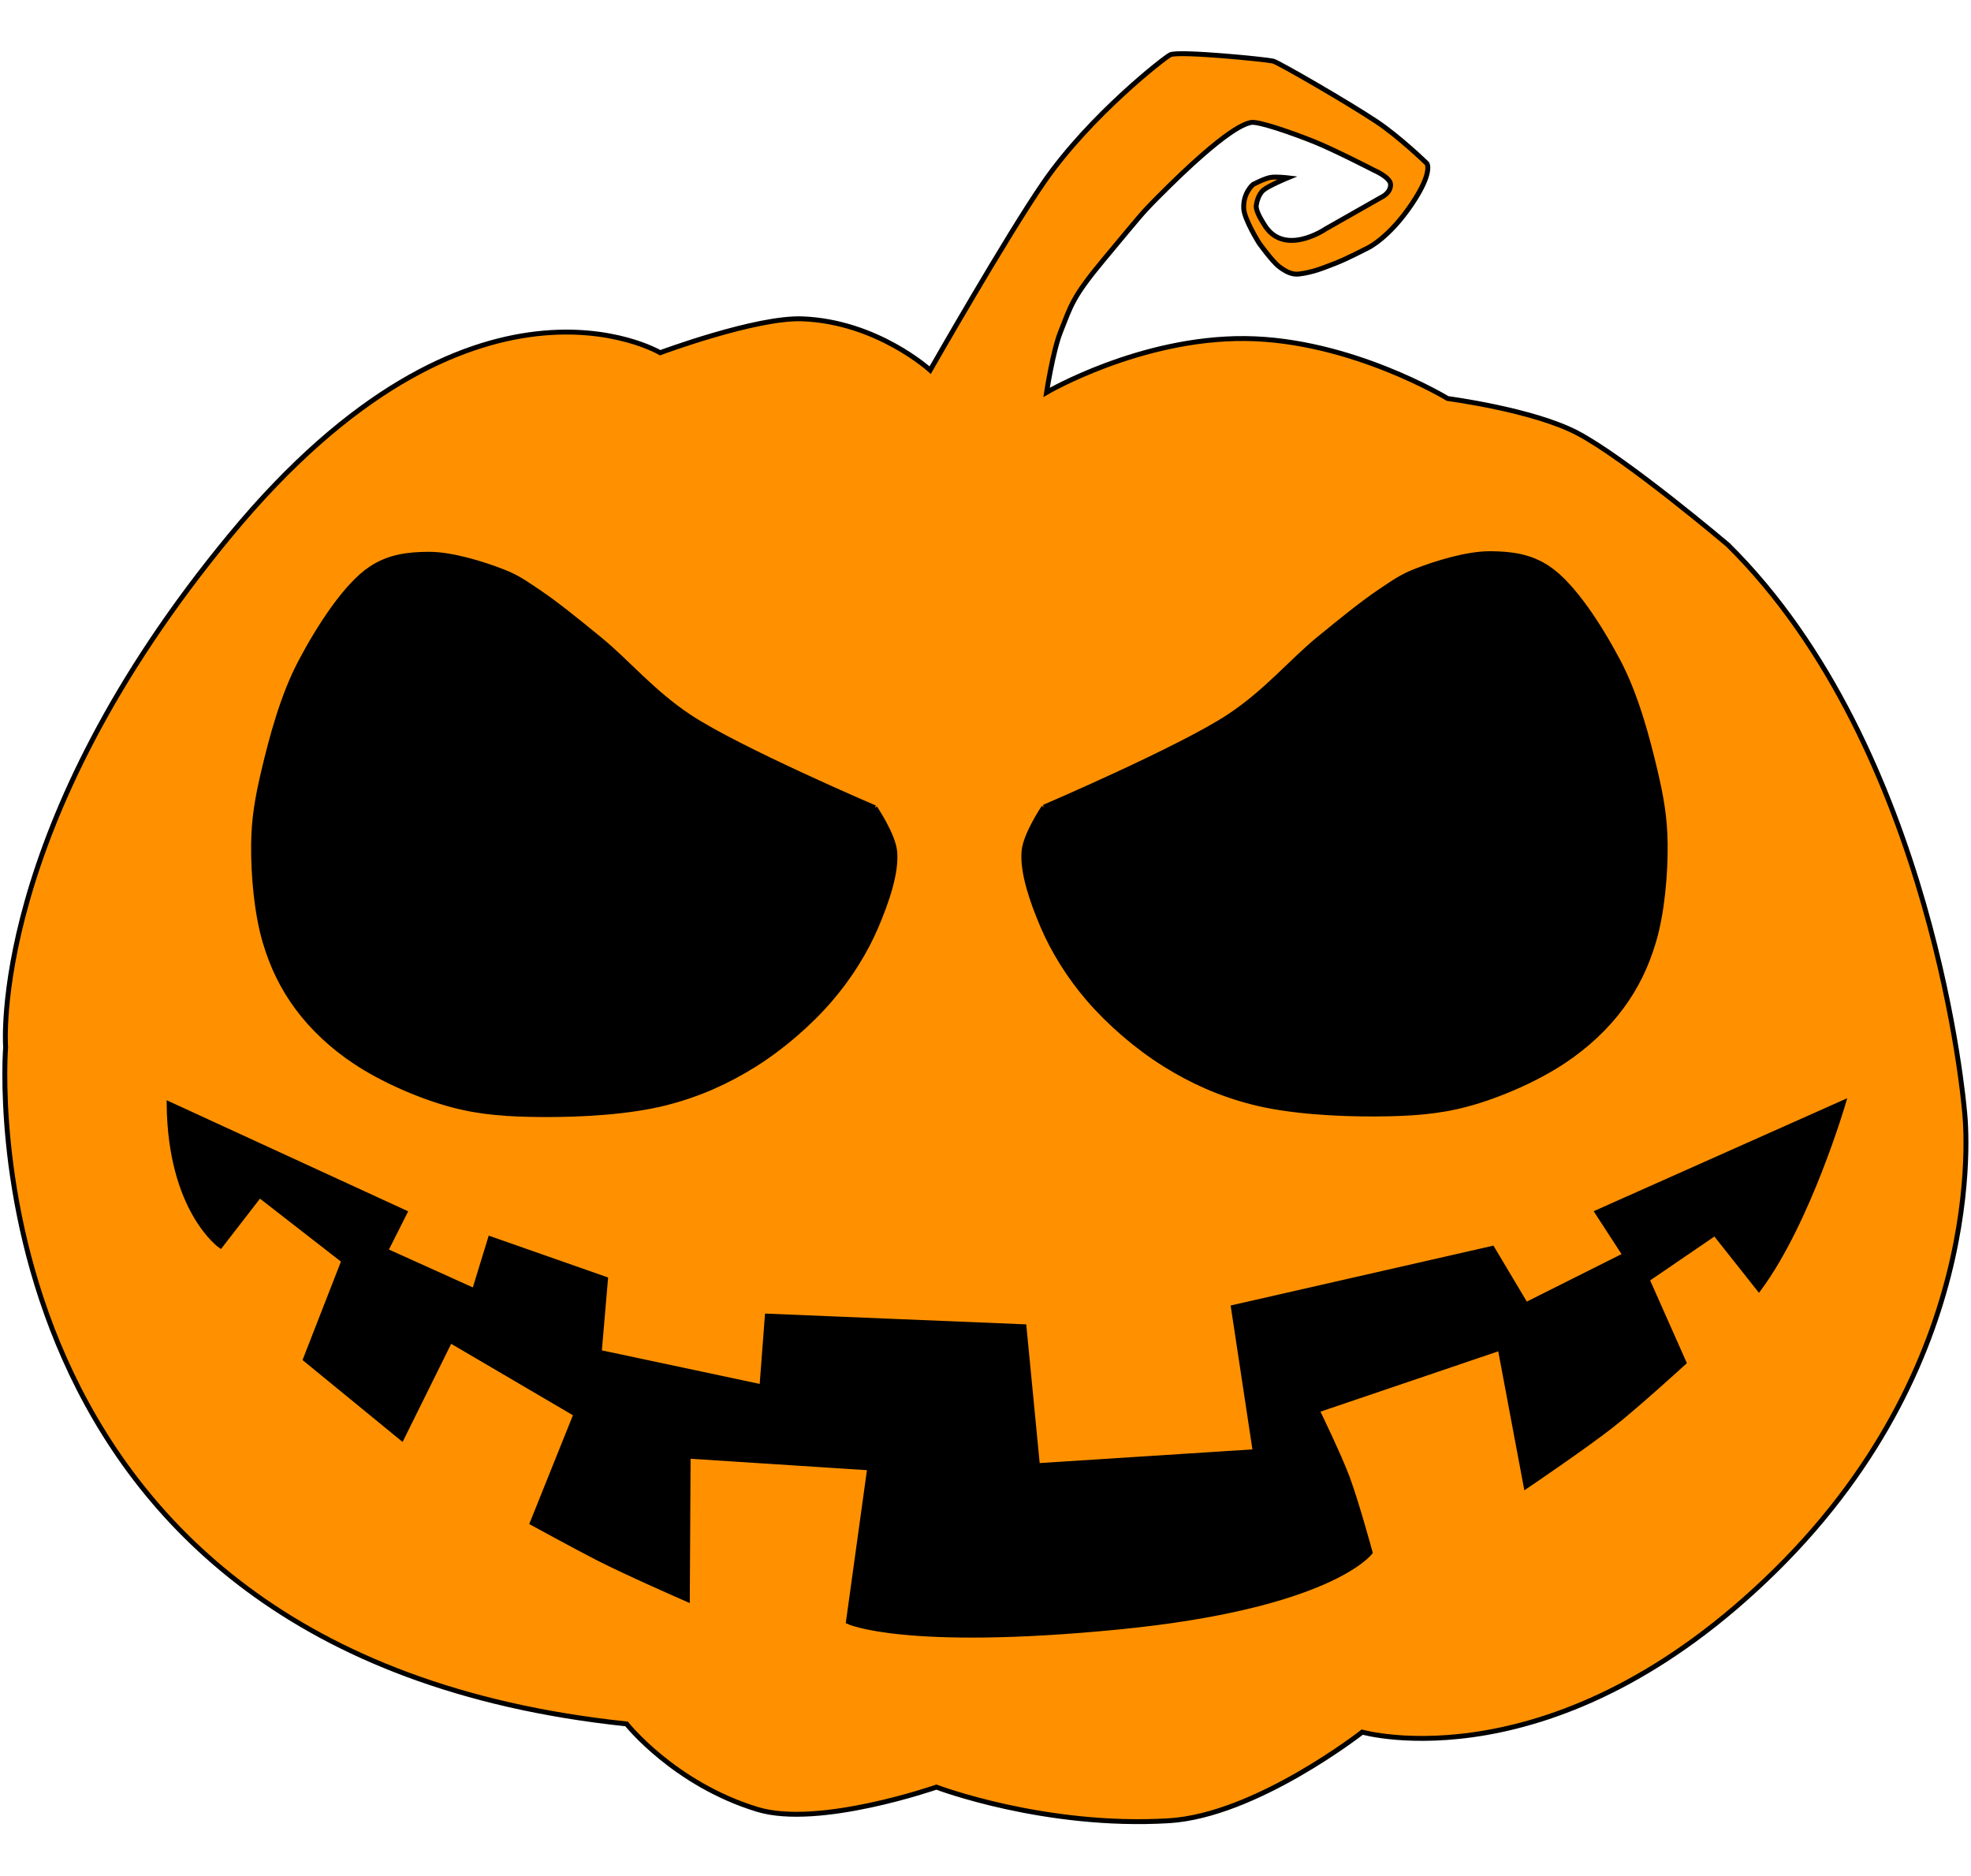
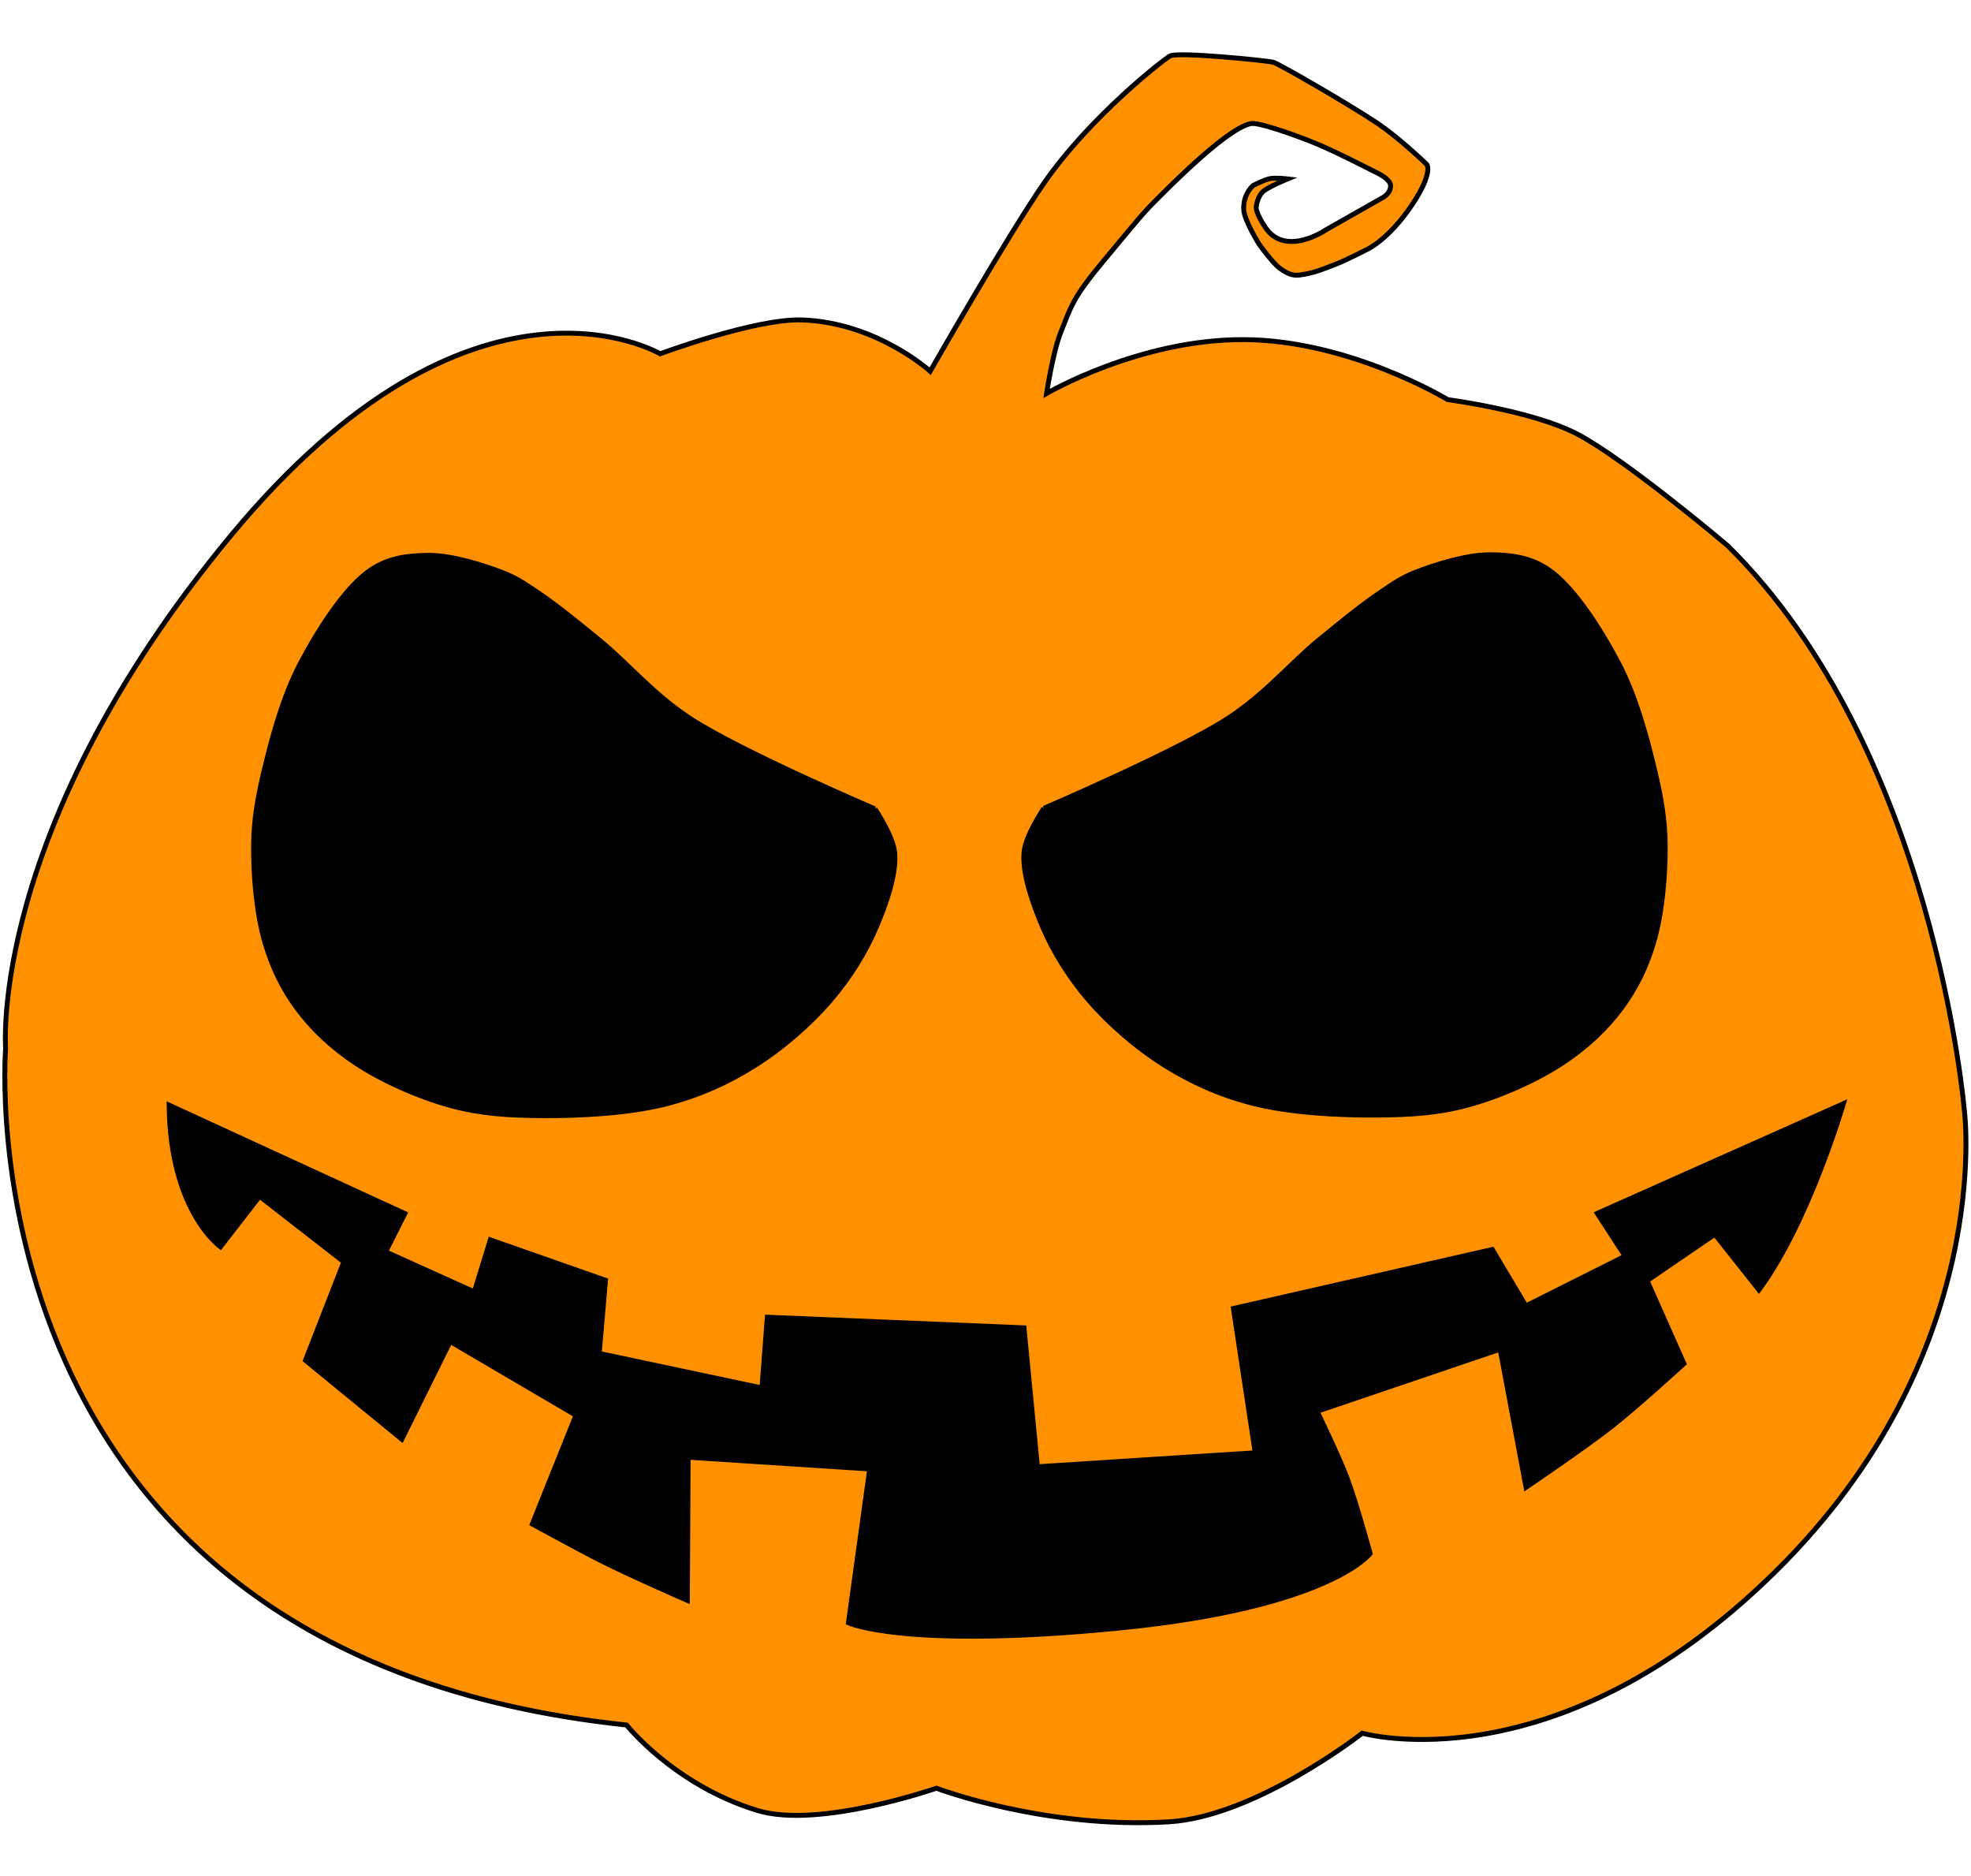
- <svg xmlns="http://www.w3.org/2000/svg" xmlns:ns1="https://boxy-svg.com" id="svg" width="1600" height="1522" viewBox="-1, 0, 402,380.444" version="1.1">
+ <svg xmlns="http://www.w3.org/2000/svg" xmlns:ns1="https://boxy-svg.com" id="svg" width="1600" height="1522" viewBox="-1, 0, 402,380" version="1.1">
  <defs />
  <path style="stroke: rgb(0, 0, 0); fill: rgb(255, 145, 0);" d="M 133.648 70.944 C 133.648 70.944 95.507 48.299 46.039 108.064 C -3.429 167.829 0.147 212.551 0.147 212.551 C 0.147 212.551 -9.916 336.203 126.793 350.553 C 126.793 350.553 136.504 362.81 153.486 367.983 C 166.005 371.796 189.985 363.439 189.985 363.439 C 189.985 363.439 212.027 371.818 237.41 370.294 C 255.133 369.23 276.848 352.222 276.848 352.222 C 276.848 352.222 316.234 363.495 361.129 319.255 C 406.024 275.015 399.66 225.411 399.66 225.411 C 399.66 225.411 393.606 151.734 351.389 110.089 C 351.389 110.089 330.616 92.488 320.649 87.288 C 311.575 82.554 294.265 80.288 294.265 80.288 C 294.265 80.288 274.476 68.263 253.01 68.054 C 231.544 67.845 212.455 79.035 212.455 79.035 C 212.455 79.035 213.752 70.568 215.32 66.647 C 217.456 61.308 217.683 59.668 224.126 51.942 C 231.66 42.909 231.762 42.656 235.026 39.365 C 249.744 24.525 253.282 24.27 254.016 24.02 C 255.346 23.567 262.745 26.196 266.957 27.884 C 271.173 29.574 279.256 33.748 279.256 33.748 C 279.256 33.748 282.604 35.186 282.621 36.648 C 282.641 38.372 280.842 39.191 280.842 39.191 L 269.339 45.724 C 269.339 45.724 260.744 51.601 256.747 44.648 C 256.747 44.648 255.174 42.287 255.211 41.087 C 255.226 40.59 255.587 38.696 256.703 37.773 C 257.818 36.85 261.629 35.282 261.629 35.282 C 261.629 35.282 259.257 35.001 258.132 35.203 C 256.846 35.433 254.557 36.648 254.557 36.648 C 254.557 36.648 252.486 38.383 252.67 41.569 C 252.8 43.823 255.822 48.623 255.822 48.623 C 255.822 48.623 258.49 52.326 259.862 53.372 C 261.234 54.417 262.502 55.072 263.944 54.898 C 266.878 54.543 269.026 53.597 271.353 52.708 C 273.68 51.818 278.018 49.559 278.018 49.559 C 278.018 49.559 282.306 47.548 286.977 40.59 C 291.335 34.099 290.032 32.358 290.032 32.358 C 290.032 32.358 284.486 26.963 279.748 23.809 C 274.03 20.003 259.792 11.766 258.662 11.479 C 257.376 11.153 239.654 9.372 237.719 10.174 C 236.715 10.59 221.353 22.507 211.899 36.181 C 204.362 47.082 188.717 74.501 188.717 74.501 C 188.717 74.501 177.891 64.611 162.637 64.037 C 153.159 63.68 133.648 70.944 133.648 70.944 Z">
    </path>
  <path style="stroke: rgb(0, 0, 0);" d="M 211.904 163.621 C 211.904 163.621 239.692 151.728 249.698 145.113 C 257.281 140.1 262.388 133.879 267.982 129.305 C 272.534 125.583 276.96 121.976 280.643 119.521 C 283.266 117.772 284.795 116.639 287.694 115.501 C 291.725 113.918 298.222 111.886 302.971 111.922 C 307.136 111.954 310.979 112.406 314.674 114.852 C 319.868 118.291 325.386 126.977 329.036 133.883 C 332.654 140.728 334.942 149.326 336.537 156.076 C 337.821 161.512 338.572 165.763 338.627 171.125 C 338.69 177.265 338.011 185.077 336.294 190.905 C 334.807 195.953 332.694 200.304 329.72 204.325 C 326.62 208.517 322.621 212.269 317.867 215.426 C 312.407 219.052 304.881 222.376 298.309 224.155 C 292.177 225.815 286.438 226.134 279.775 226.18 C 271.99 226.234 262.012 225.71 254.435 223.764 C 247.805 222.062 242.056 219.482 236.543 216.038 C 230.896 212.51 225.26 207.638 221.023 202.719 C 217.087 198.149 213.845 192.955 211.639 187.768 C 209.562 182.883 207.469 176.912 207.862 172.571 C 208.173 169.133 211.904 163.621 211.904 163.621 C 211.904 163.621 211.904 163.621 211.904 163.621 C 211.904 163.621 211.904 163.621 211.904 163.621" ns1:d="M 211.904 163.621 R 249.698 145.113 R 267.982 129.305 R 280.643 119.521 R 287.694 115.501 R 302.971 111.922 R 314.674 114.852 R 329.036 133.883 R 336.537 156.076 R 338.627 171.125 R 336.294 190.905 R 329.72 204.325 R 317.867 215.426 R 298.309 224.155 R 279.775 226.18 R 254.435 223.764 R 236.543 216.038 R 221.023 202.719 R 211.639 187.768 R 207.862 172.571 R 211.904 163.621 R 211.904 163.621 Z 1@a6fa5d88">
    </path>
  <path style="stroke: rgb(0, 0, 0);" d="M 54.805 174.605 C 54.805 174.605 82.593 186.498 92.599 193.113 C 100.182 198.126 105.289 204.347 110.883 208.921 C 115.435 212.643 119.861 216.25 123.544 218.705 C 126.167 220.454 127.696 221.587 130.595 222.725 C 134.626 224.308 141.123 226.34 145.872 226.304 C 150.037 226.272 153.88 225.82 157.575 223.374 C 162.769 219.935 168.287 211.249 171.937 204.343 C 175.555 197.498 177.843 188.9 179.438 182.15 C 180.722 176.714 181.473 172.463 181.528 167.101 C 181.591 160.961 180.912 153.149 179.195 147.321 C 177.708 142.273 175.595 137.922 172.621 133.901 C 169.521 129.709 165.522 125.957 160.768 122.8 C 155.308 119.174 147.782 115.85 141.21 114.071 C 135.078 112.411 129.339 112.092 122.676 112.046 C 114.891 111.992 104.913 112.516 97.336 114.462 C 90.706 116.164 84.957 118.744 79.444 122.188 C 73.797 125.716 68.161 130.588 63.924 135.507 C 59.988 140.077 56.746 145.271 54.54 150.458 C 52.463 155.343 50.37 161.314 50.763 165.655 C 51.074 169.093 54.805 174.605 54.805 174.605 C 54.805 174.605 54.805 174.605 54.805 174.605 C 54.805 174.605 54.805 174.605 54.805 174.605" transform="matrix(-1, 0, 0, -1, 232.2471, 338.3468)" ns1:d="M 54.805 174.605 R 92.599 193.113 R 110.883 208.921 R 123.544 218.705 R 130.595 222.725 R 145.872 226.304 R 157.575 223.374 R 171.937 204.343 R 179.438 182.15 R 181.528 167.101 R 179.195 147.321 R 172.621 133.901 R 160.768 122.8 R 141.21 114.071 R 122.676 112.046 R 97.336 114.462 R 79.444 122.188 R 63.924 135.507 R 54.54 150.458 R 50.763 165.655 R 54.805 174.605 R 54.805 174.605 Z 1@a649755a">
    </path>
  <path style="stroke: rgb(0, 0, 0);" d="M 33.492 224.155 L 81.573 246.265 L 77.642 254.059 L 95.749 262.23 L 99.003 251.623 L 122.499 259.866 L 121.22 274.776 L 154.4 281.828 L 155.495 267.396 L 207.854 269.559 L 210.599 297.891 L 255.016 295.038 L 250.562 265.615 L 303.359 253.589 L 310.212 265.091 L 330.451 254.947 L 324.776 246.222 L 374.973 223.859 C 374.973 223.859 367.881 248.131 357.744 261.829 L 348.768 250.491 L 334.933 259.937 L 342.45 276.862 C 342.45 276.862 332.852 285.644 327.653 289.715 C 322.119 294.049 310.252 302.078 310.252 302.078 L 304.962 273.917 L 267.626 286.586 C 267.626 286.586 272.08 295.75 273.771 300.281 C 275.687 305.416 278.448 315.585 278.448 315.585 C 278.448 315.585 270.263 326.607 226.847 330.827 C 183.431 335.047 172.043 329.711 172.043 329.711 L 176.388 298.344 L 139.354 295.949 L 139.19 325.146 C 139.19 325.146 127.003 319.835 120.85 316.68 C 116.452 314.425 107.569 309.573 107.569 309.573 L 116.476 287.395 L 90.812 272.341 L 80.945 292.272 L 61.301 276.194 L 69.136 256.11 L 51.938 242.739 L 43.966 253.042 C 43.966 253.042 33.709 245.855 33.492 224.155 Z">
    </path>
</svg>
